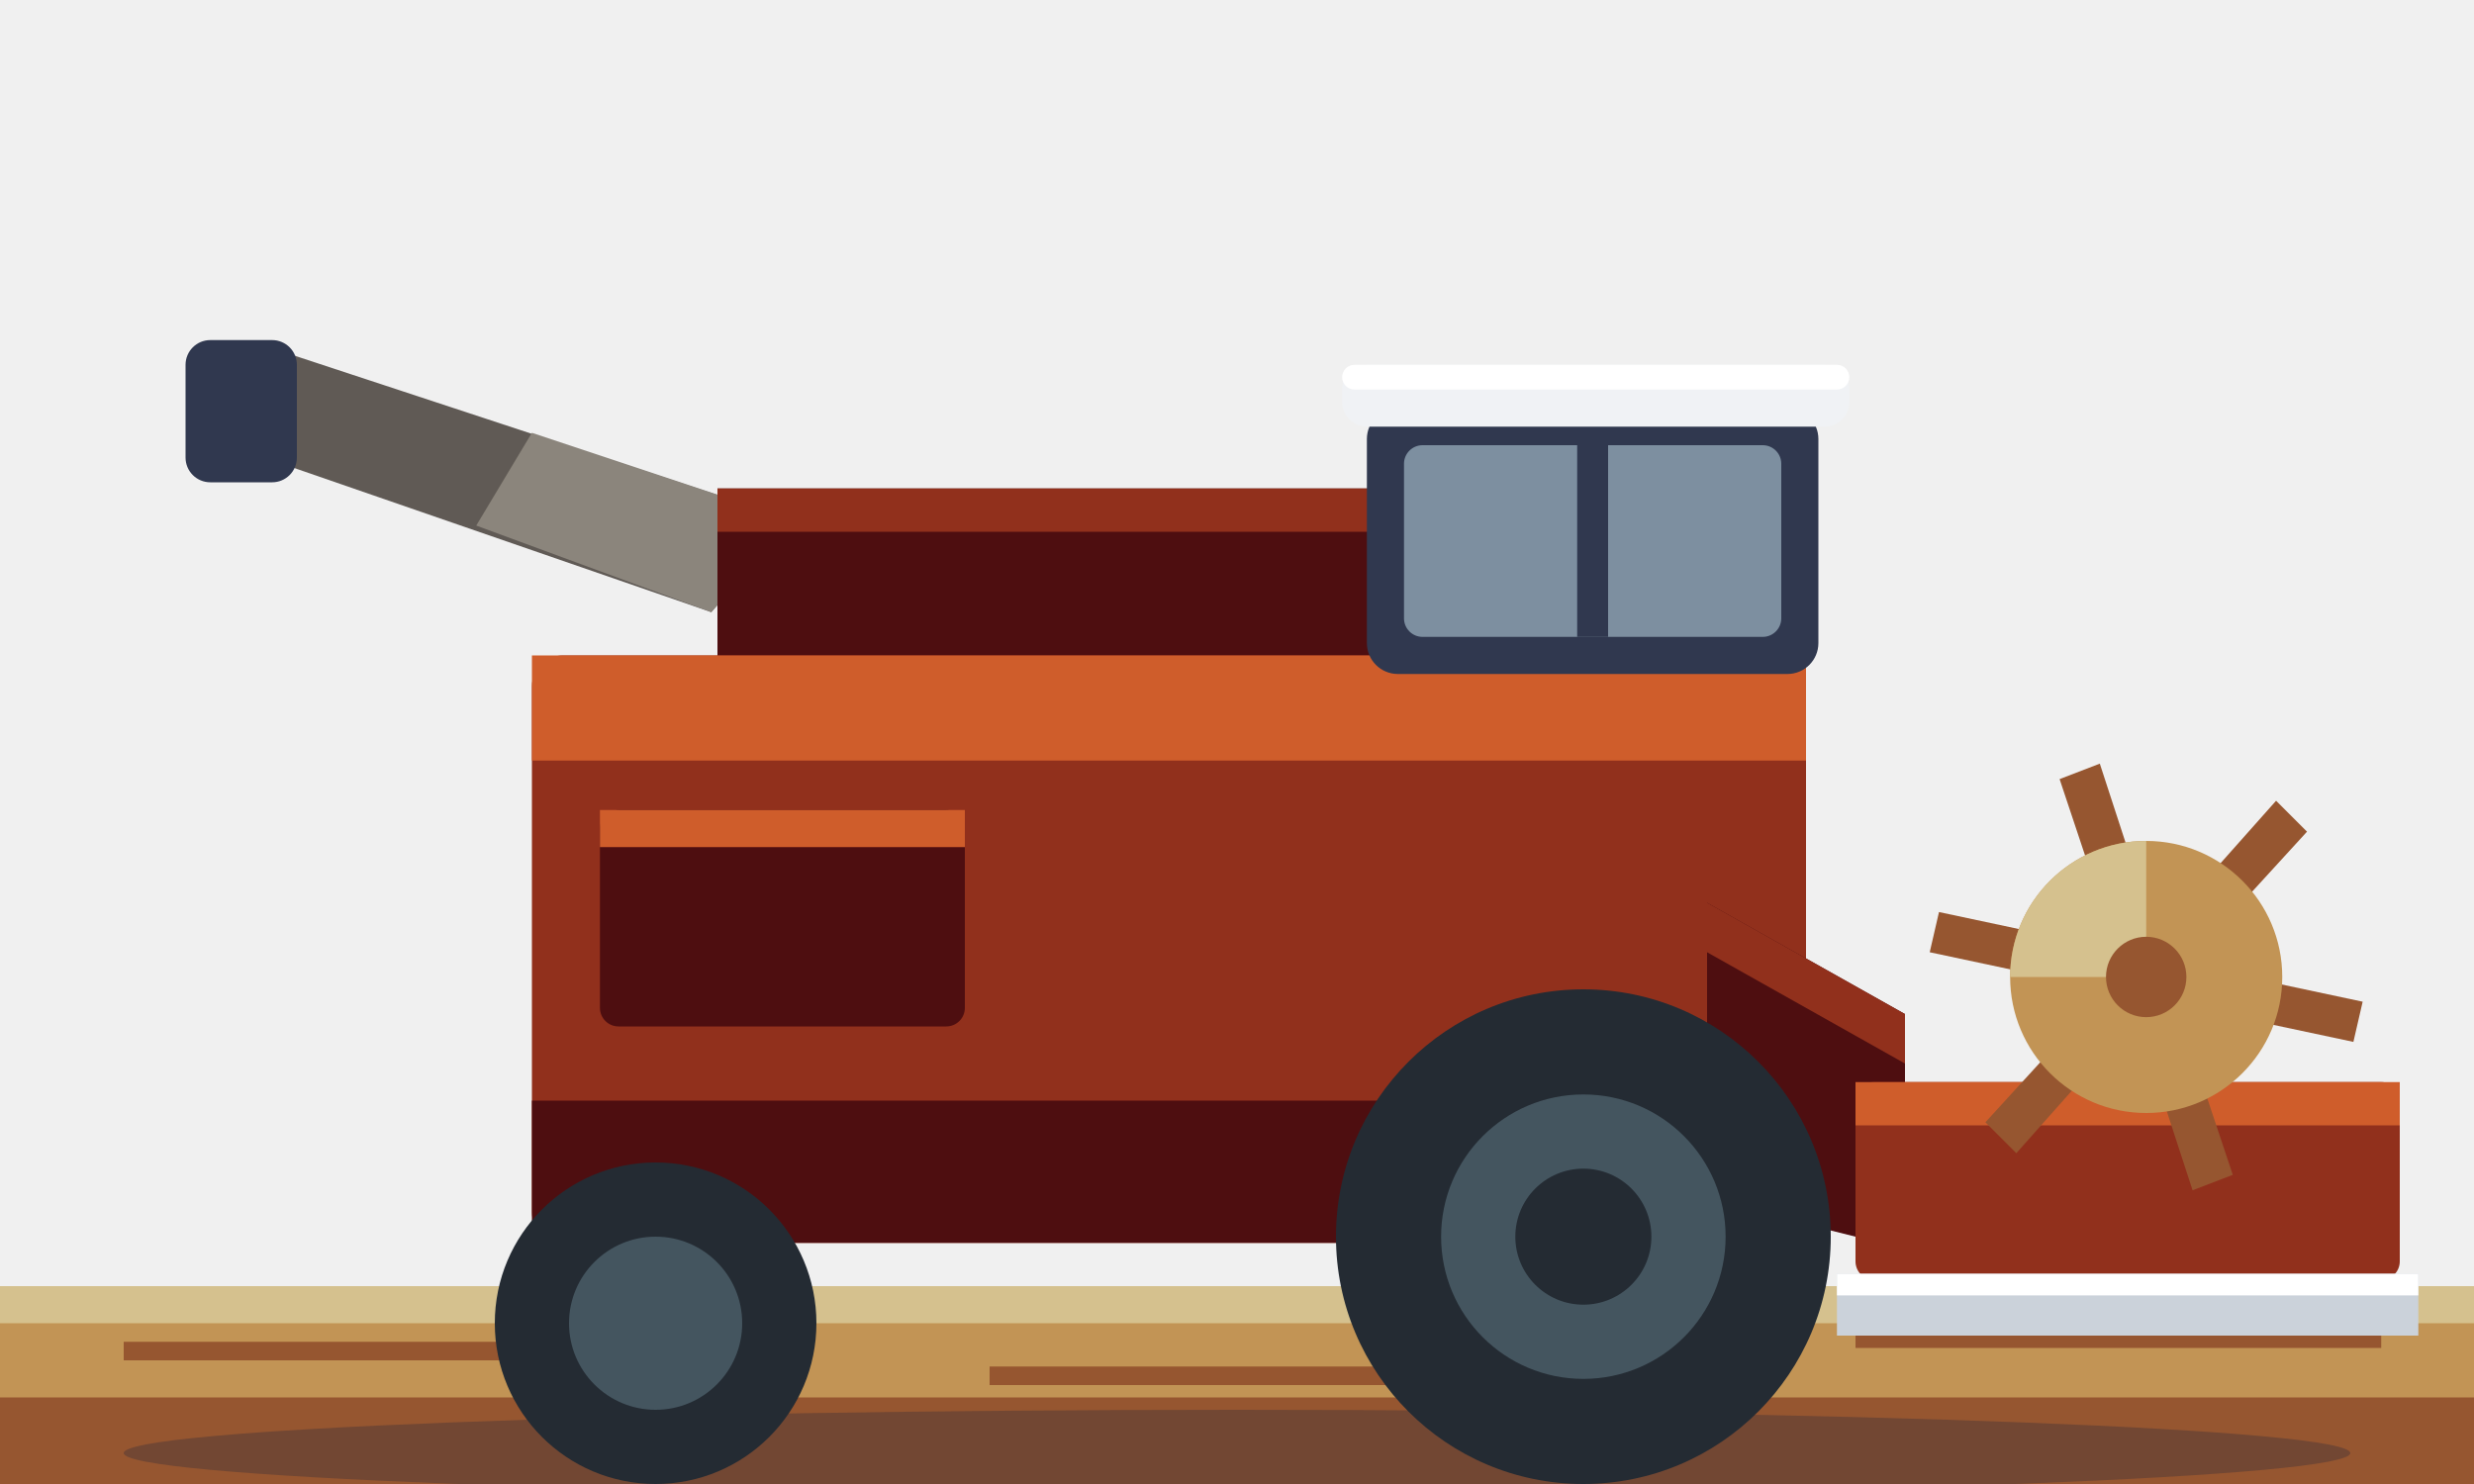
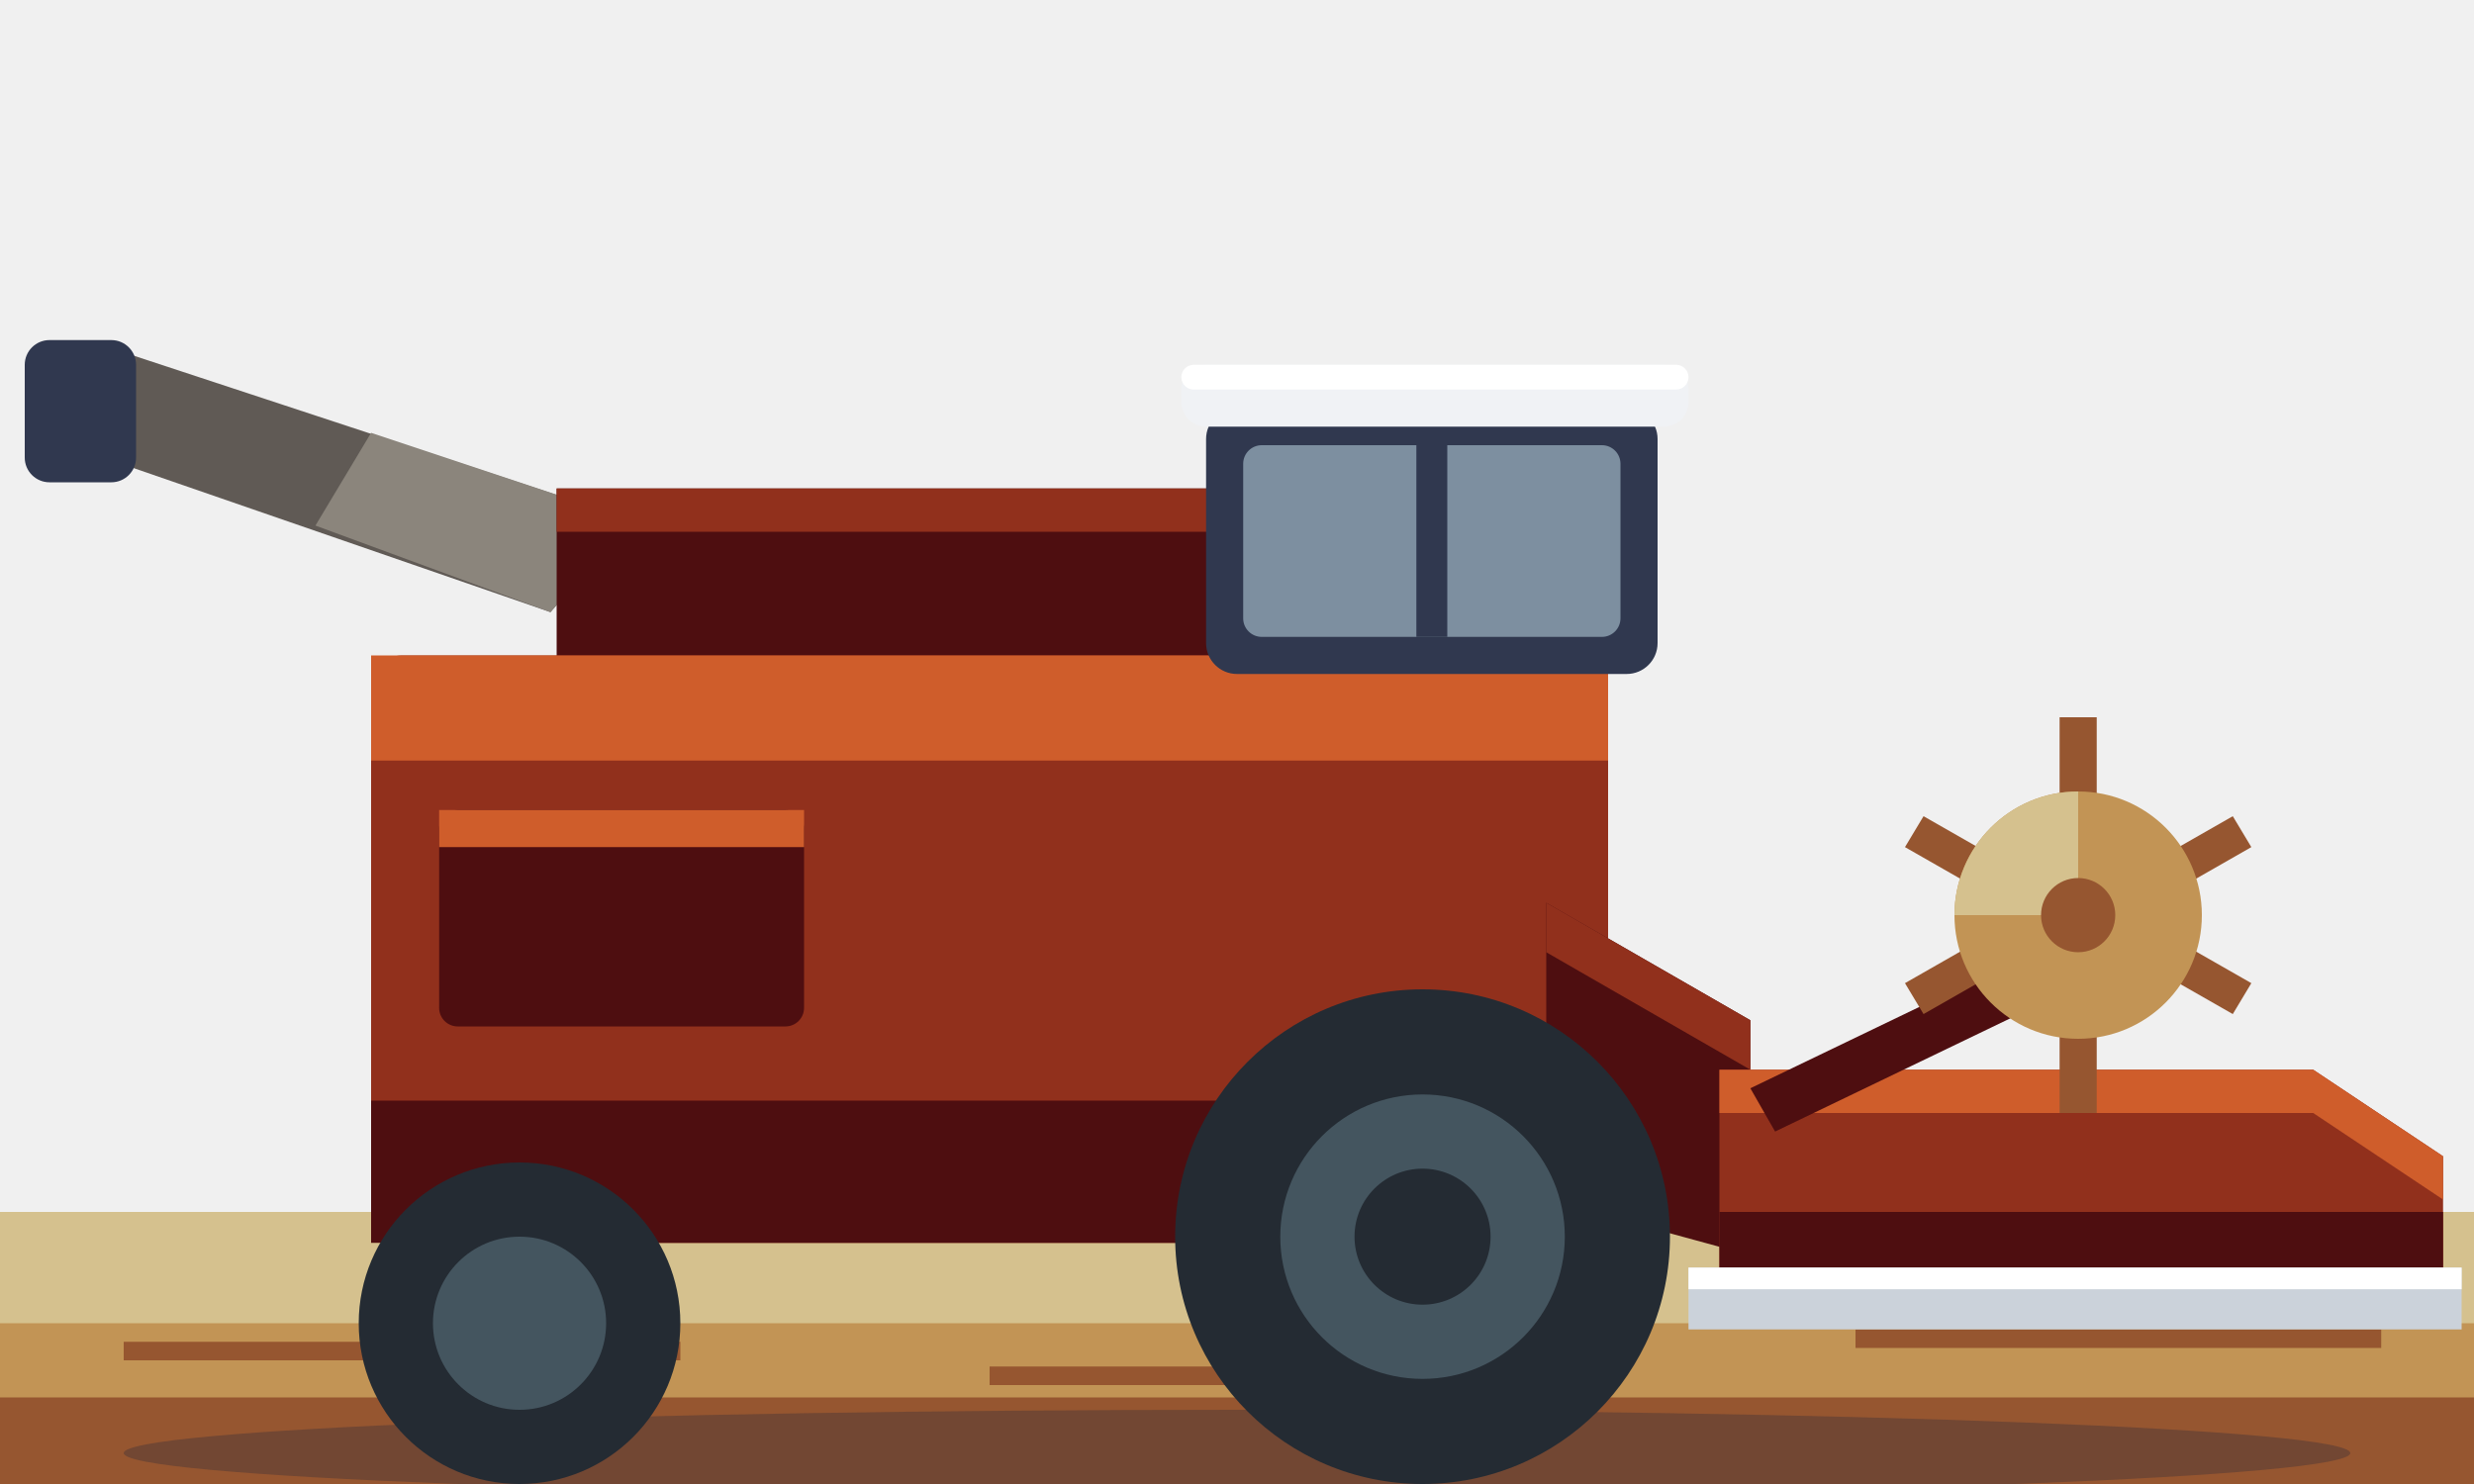
<svg xmlns="http://www.w3.org/2000/svg" width="800" height="480" viewBox="0 0 800 480" shape-rendering="geometricPrecision">
+   <rect x="0" y="392" width="800" height="26" fill="#d5c18e" />
  <rect x="0" y="416" width="800" height="64" fill="#c29455" />
  <rect x="0" y="416" width="800" height="12" fill="#d5c18e" />
  <rect x="0" y="452" width="800" height="28" fill="#965630" />
  <rect x="40" y="434" width="180" height="6" fill="#965630" />
  <rect x="320" y="442" width="150" height="6" fill="#965630" />
  <rect x="600" y="430" width="170" height="6" fill="#965630" />
  <ellipse cx="400" cy="470" rx="360" ry="14" fill="#16203a" opacity="0.28" />
-   <rect x="238" y="168" width="18" height="32" fill="#4e0e10" />
-   <polygon points="230,198 256,168 86,112 68,142" fill="#605a55" />
-   <polygon points="230,198 256,168 172,140 154,170" fill="#8b857c" />
-   <rect x="60" y="110" width="36" height="46" rx="8" fill="#30384f" />
-   <rect x="232" y="158" width="230" height="58" fill="#4e0e10" />
-   <rect x="232" y="158" width="230" height="14" fill="#91301c" />
-   <rect x="172" y="212" width="412" height="190" rx="10" fill="#91301c" />
-   <rect x="172" y="212" width="412" height="34" fill="#cf5d2b" />
-   <rect x="172" y="356" width="412" height="46" fill="#4e0e10" />
-   <rect x="194" y="262" width="118" height="70" rx="6" fill="#4e0e10" />
-   <rect x="194" y="262" width="118" height="12" fill="#cf5d2b" />
-   <polygon points="552,292 616,328 616,404 552,388" fill="#4e0e10" />
-   <polygon points="552,292 616,328 616,344 552,308" fill="#91301c" />
-   <rect x="442" y="132" width="146" height="86" rx="10" fill="#30384f" />
-   <rect x="454" y="144" width="122" height="62" rx="6" fill="#7d8fa0" />
-   <rect x="434" y="118" width="164" height="20" rx="8" fill="#f0f2f5" />
-   <rect x="434" y="118" width="164" height="8" rx="4" fill="#ffffff" />
-   <rect x="510" y="144" width="10" height="62" fill="#30384f" />
-   <circle cx="512" cy="400" r="80" fill="#242b33" />
-   <circle cx="512" cy="400" r="46" fill="#44555f" />
-   <circle cx="512" cy="400" r="22" fill="#242b33" />
-   <circle cx="212" cy="428" r="52" fill="#242b33" />
-   <circle cx="212" cy="428" r="28" fill="#44555f" />
-   <rect x="600" y="350" width="176" height="64" rx="6" fill="#91301c" />
-   <rect x="600" y="350" width="176" height="14" fill="#cf5d2b" />
-   <rect x="594" y="412" width="188" height="20" fill="#cbd2da" />
-   <rect x="594" y="412" width="188" height="7" fill="#ffffff" />
-   <polygon points="714,327 717,314 764,324 761,337" fill="#965630" />
-   <polygon points="694,339 707,335 722,380 709,385" fill="#965630" />
-   <polygon points="674,328 684,337 652,373 642,363" fill="#965630" />
-   <polygon points="674,305 671,318 624,308 627,295" fill="#965630" />
-   <polygon points="694,293 681,297 666,252 679,247" fill="#965630" />
-   <polygon points="714,304 704,295 736,259 746,269" fill="#965630" />
-   <circle cx="694" cy="316" r="44" fill="#c29455" />
-   <path d="M 650 316 A 44 44 0 0 1 694 272 L 694 316 Z" fill="#d5c18e" />
-   <circle cx="694" cy="316" r="13" fill="#965630" />
+   <rect x="186" y="168" width="18" height="32" fill="#4e0e10" />
+   <polygon points="178,198 204,168 34,112 16,142" fill="#605a55" />
+   <polygon points="178,198 204,168 120,140 102,170" fill="#8b857c" />
+   <rect x="8" y="110" width="36" height="46" rx="8" fill="#30384f" />
+   <rect x="180" y="158" width="230" height="58" fill="#4e0e10" />
+   <rect x="180" y="158" width="230" height="14" fill="#91301c" />
+   <rect x="120" y="212" width="400" height="190" rx="10" fill="#91301c" />
+   <rect x="120" y="212" width="400" height="34" fill="#cf5d2b" />
+   <rect x="120" y="356" width="400" height="46" fill="#4e0e10" />
+   <rect x="142" y="262" width="118" height="70" rx="6" fill="#4e0e10" />
+   <rect x="142" y="262" width="118" height="12" fill="#cf5d2b" />
+   <rect x="390" y="132" width="146" height="86" rx="10" fill="#30384f" />
+   <rect x="402" y="144" width="122" height="62" rx="6" fill="#7d8fa0" />
+   <rect x="382" y="118" width="164" height="20" rx="8" fill="#f0f2f5" />
+   <rect x="382" y="118" width="164" height="8" rx="4" fill="#ffffff" />
+   <rect x="458" y="144" width="10" height="62" fill="#30384f" />
+   <polygon points="500,292 566,330 566,406 500,388" fill="#4e0e10" />
+   <polygon points="500,292 566,330 566,346 500,308" fill="#91301c" />
+   <circle cx="460" cy="400" r="80" fill="#242b33" />
+   <circle cx="460" cy="400" r="46" fill="#44555f" />
+   <circle cx="460" cy="400" r="22" fill="#242b33" />
+   <circle cx="168" cy="428" r="52" fill="#242b33" />
+   <circle cx="168" cy="428" r="28" fill="#44555f" />
+   <polygon points="556,346 748,346 790,374 790,412 556,412" fill="#91301c" />
+   <polygon points="556,346 748,346 790,374 790,388 748,360 556,360" fill="#cf5d2b" />
+   <polygon points="556,392 790,392 790,412 556,412" fill="#4e0e10" />
+   <polygon points="566,352 674,300 682,314 574,366" fill="#4e0e10" />
+   <rect x="546" y="410" width="250" height="20" fill="#cbd2da" />
+   <rect x="546" y="410" width="250" height="7" fill="#ffffff" />
+   <polygon points="666,232 678,232 678,296 666,296" fill="#965630" />
+   <polygon points="722,264 728,274 672,306 666,296" fill="#965630" />
+   <polygon points="722,328 728,318 672,286 666,296" fill="#965630" />
+   <polygon points="666,360 678,360 678,296 666,296" fill="#965630" />
+   <polygon points="622,328 616,318 672,286 678,296" fill="#965630" />
+   <polygon points="622,264 616,274 672,306 678,296" fill="#965630" />
+   <circle cx="672" cy="296" r="40" fill="#c29455" />
+   <path d="M 632 296 A 40 40 0 0 1 672 256 L 672 296 Z" fill="#d5c18e" />
+   <circle cx="672" cy="296" r="12" fill="#965630" />
</svg>
